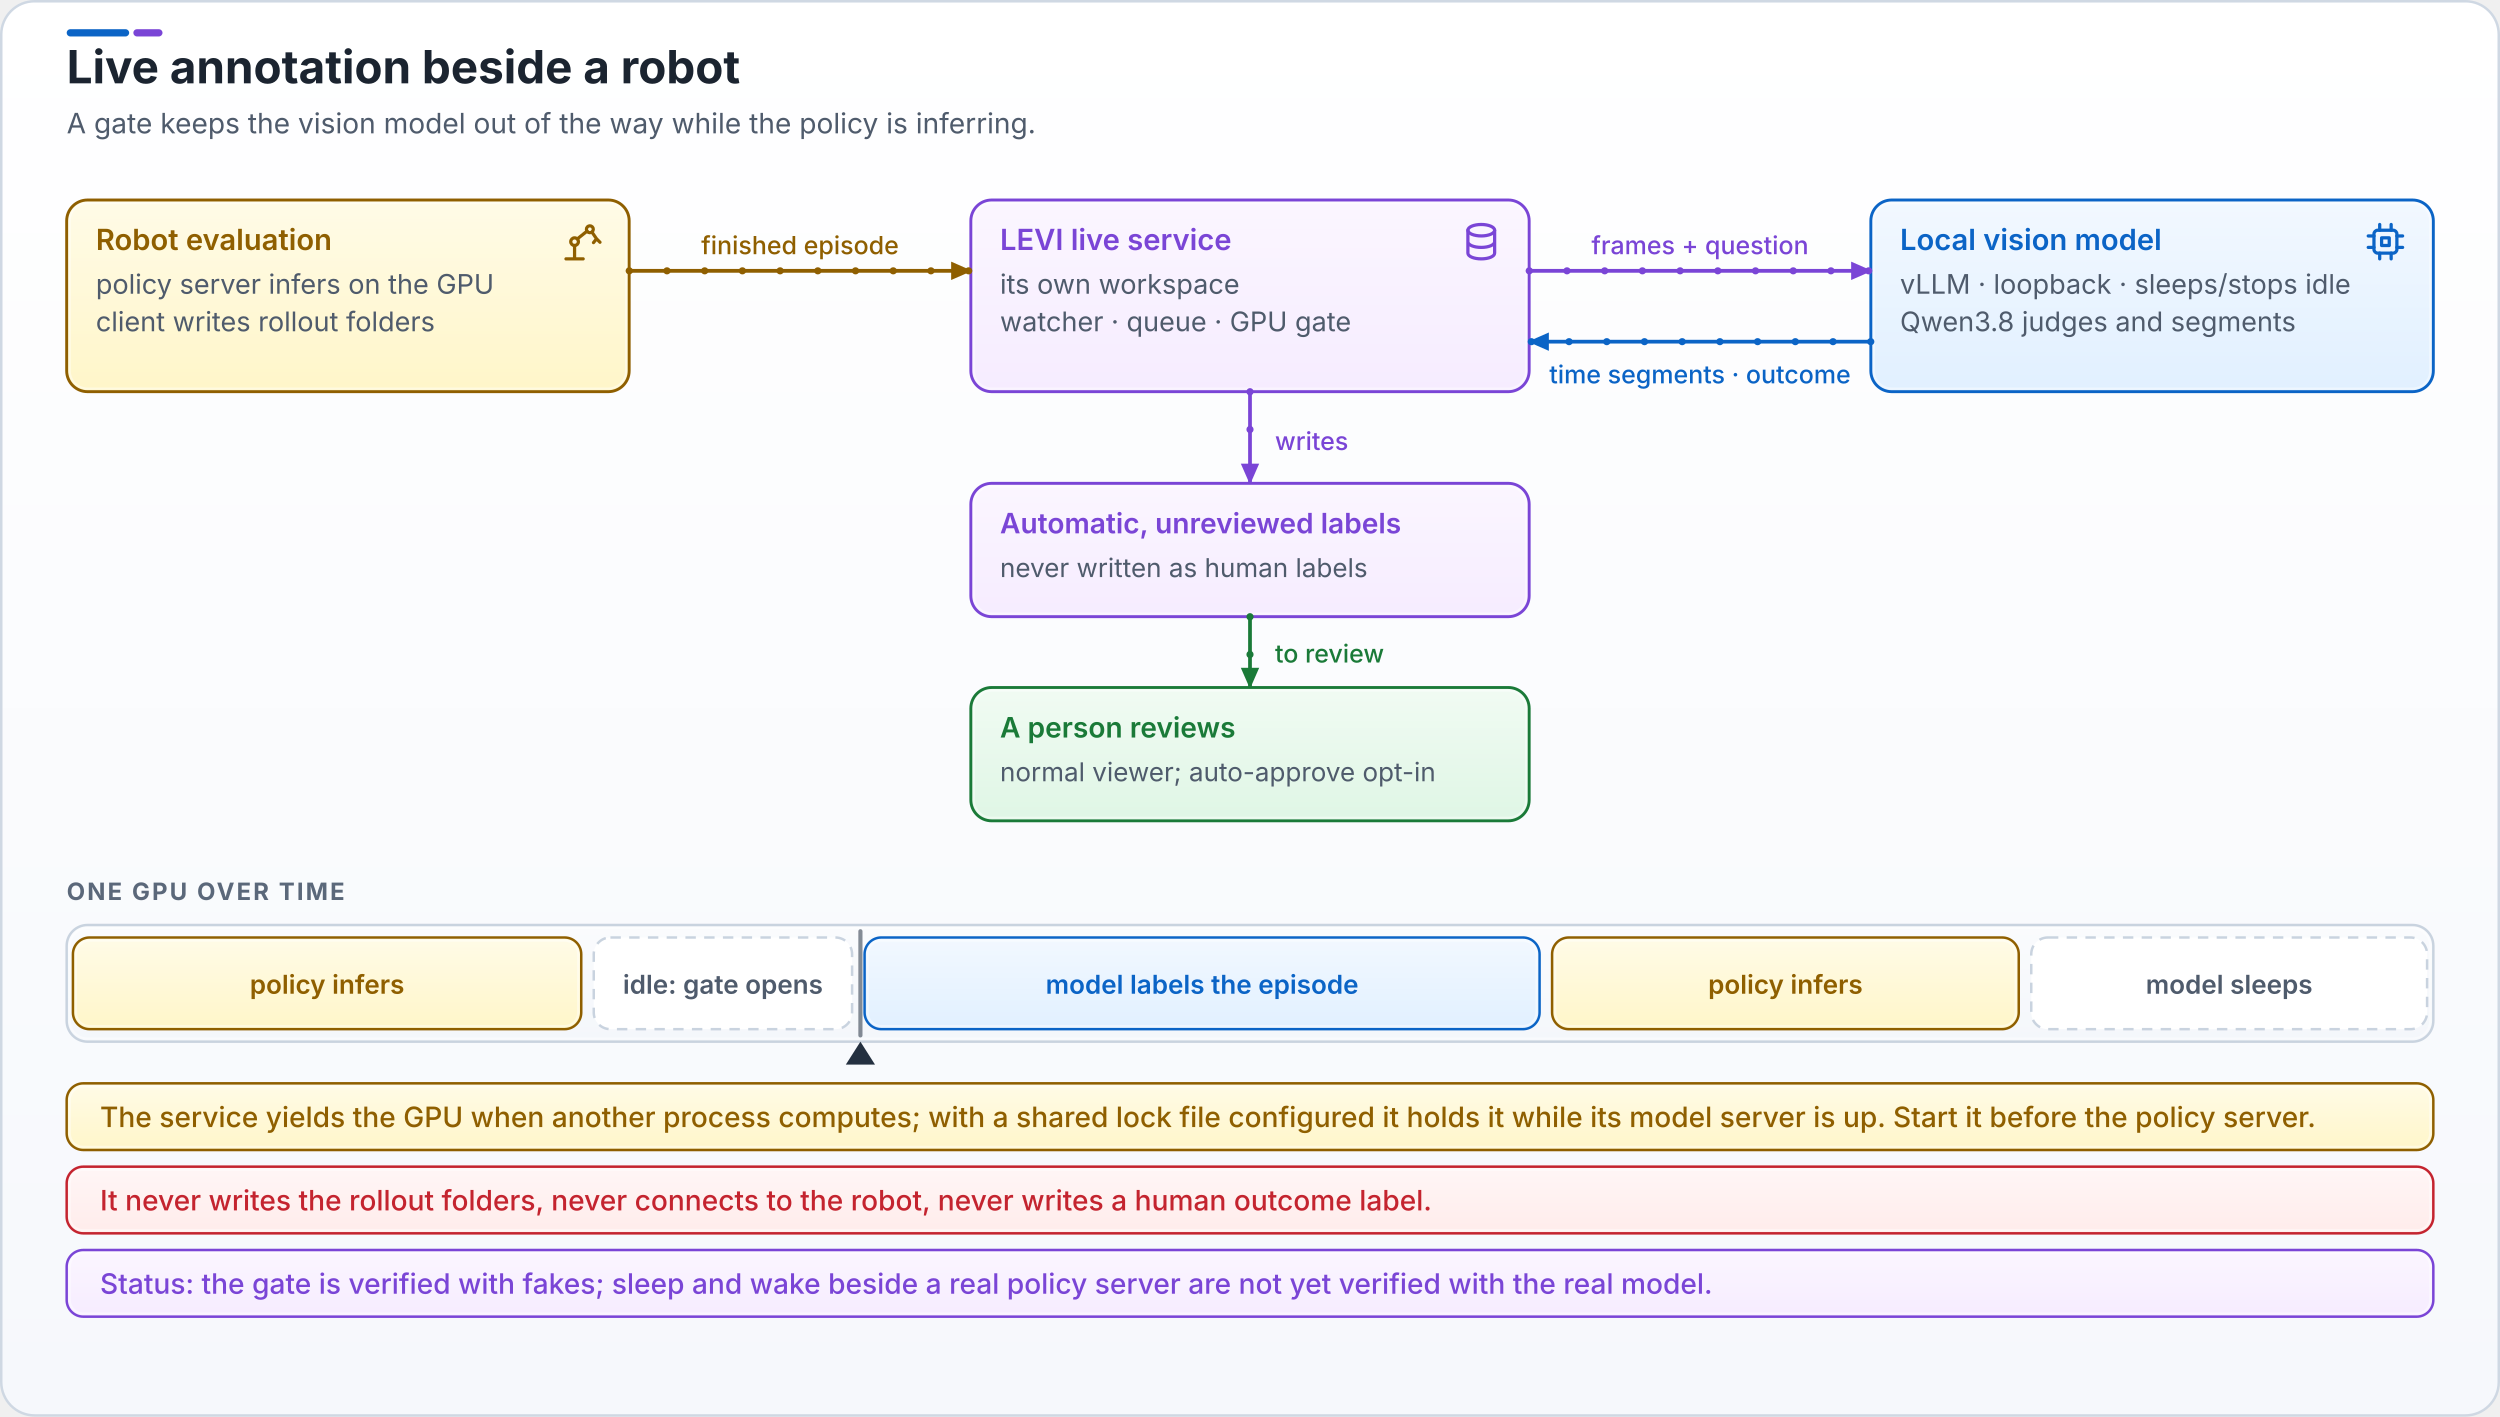
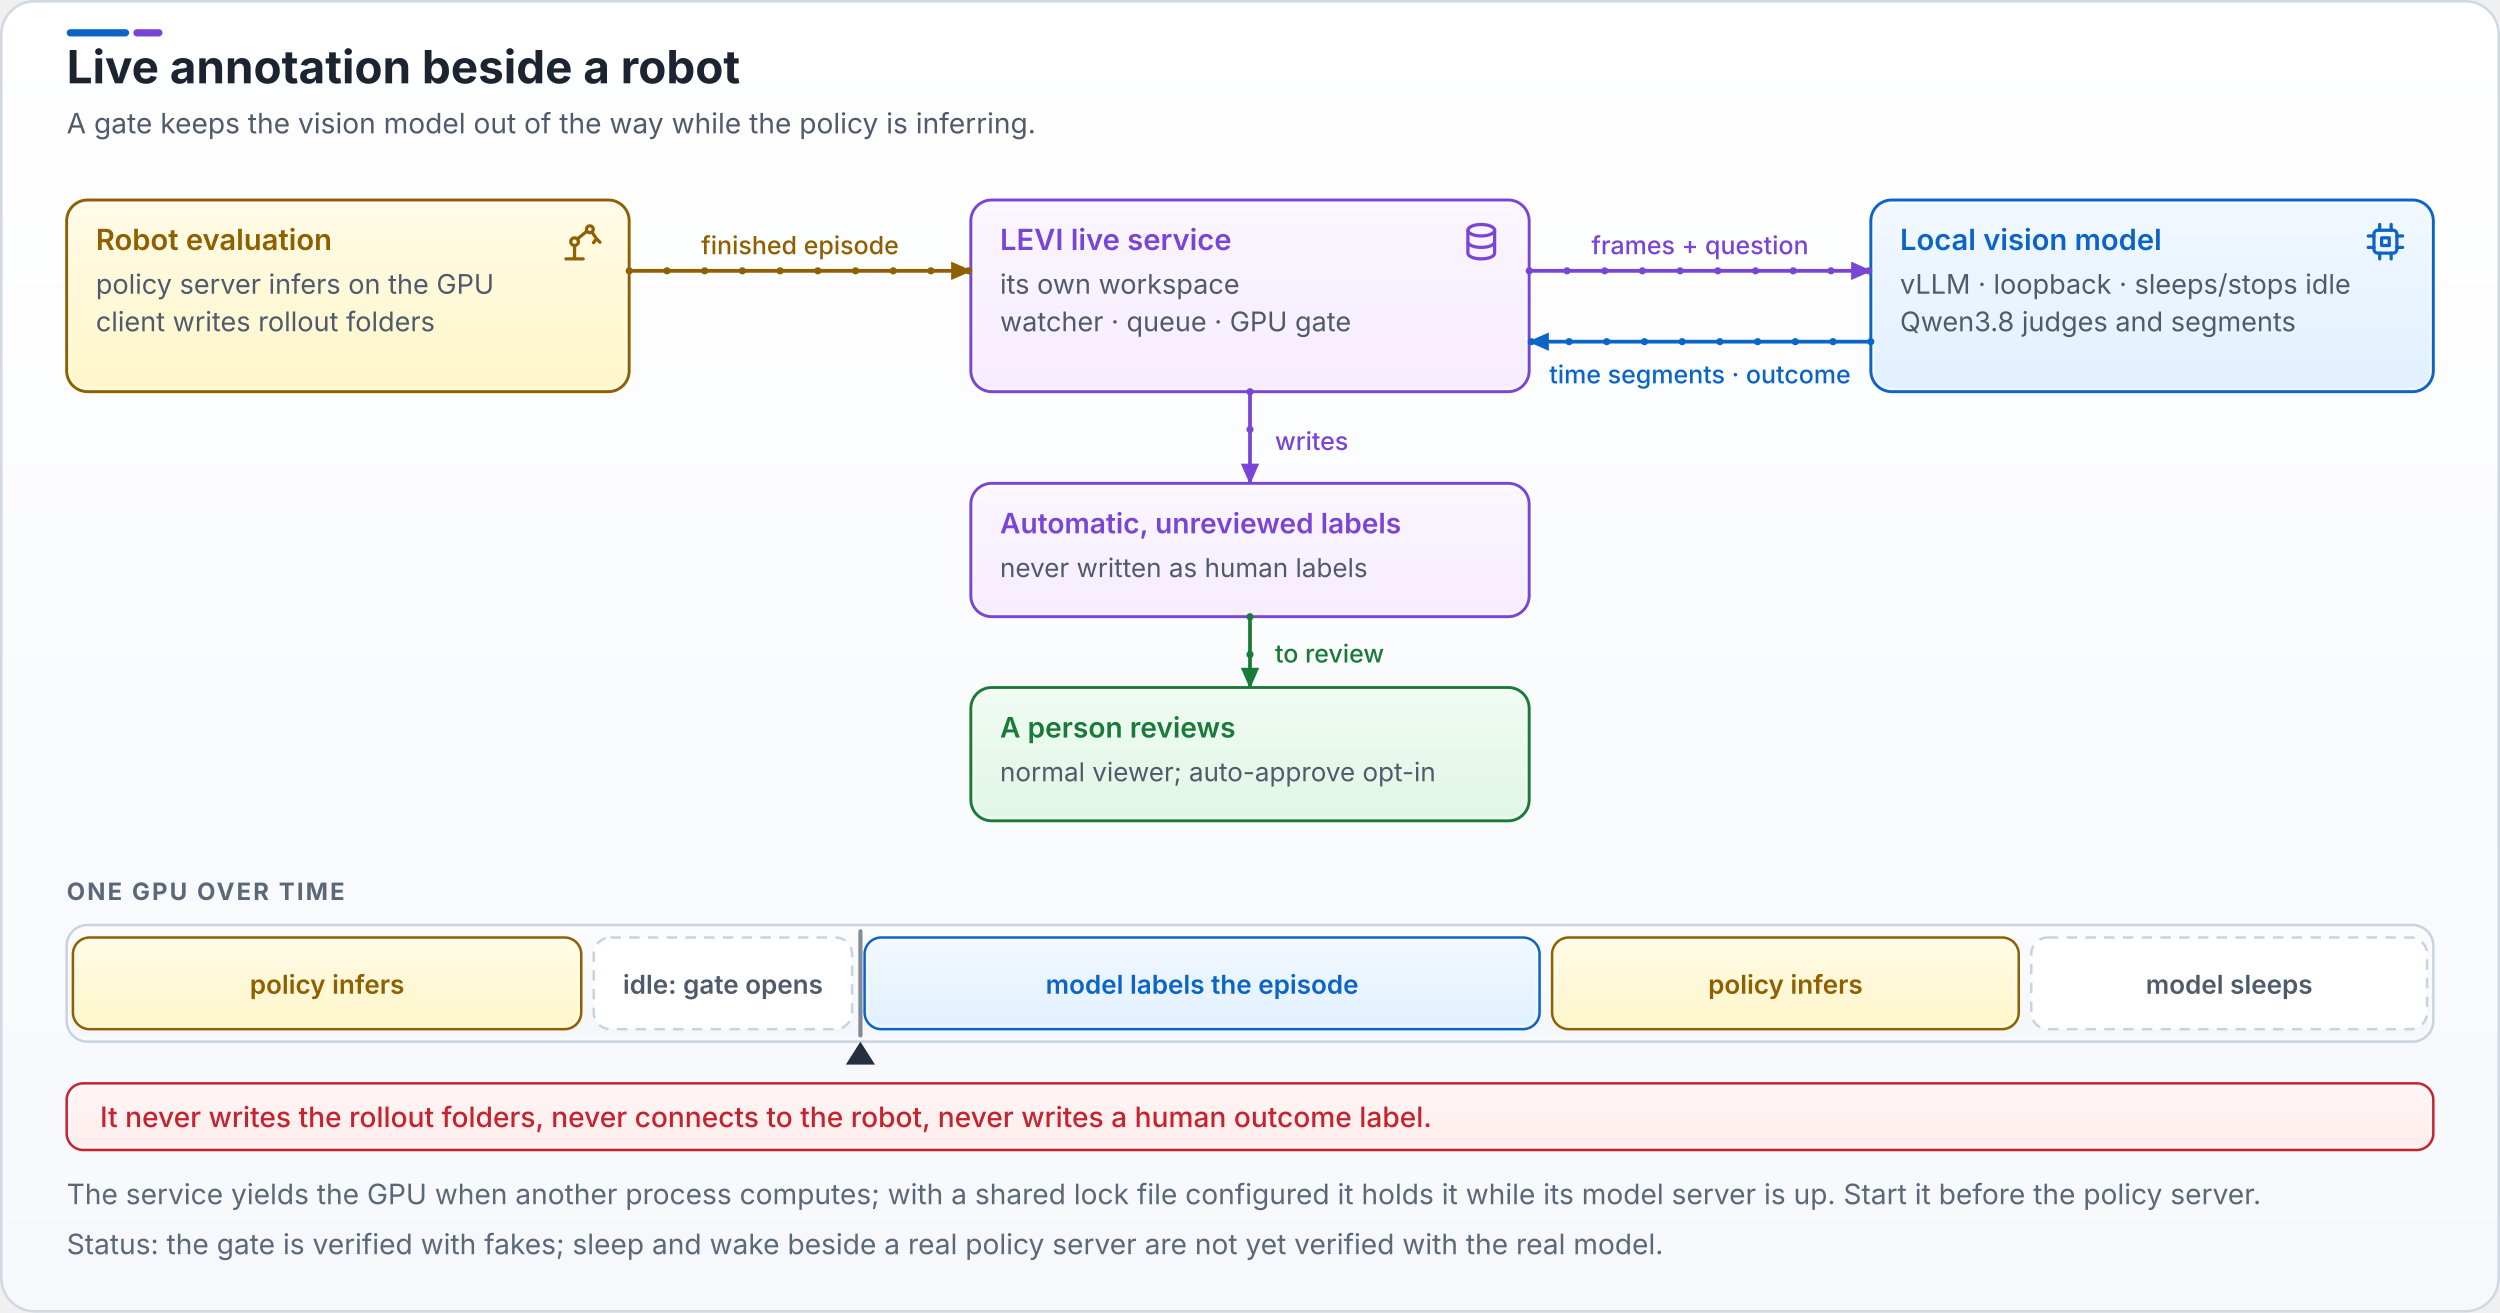
- <svg xmlns="http://www.w3.org/2000/svg" viewBox="0 0 1200 680" width="1200" height="680" role="img" aria-labelledby="t d">
+ <svg xmlns="http://www.w3.org/2000/svg" viewBox="0 0 1200 630" width="1200" height="630" role="img" aria-labelledby="t d">
  <defs>
    <style>@keyframes flow{to{stroke-dashoffset:-18}}.flow{animation:flow 3s linear infinite}@keyframes now{from{transform:translateX(0)}to{transform:translateX(1120px)}}.now{animation:now 12s linear infinite;animation-delay:-3.996s}@media (prefers-reduced-motion: reduce) { * { animation: none !important; } }</style>
    <marker id="a_gate" viewBox="0 0 10 10" refX="8.5" refY="5" markerWidth="7" markerHeight="7" orient="auto">
      <path d="M1 1.5 L9 5 L1 8.5 Z" fill="#8f5f00" />
    </marker>
    <marker id="a_model" viewBox="0 0 10 10" refX="8.5" refY="5" markerWidth="7" markerHeight="7" orient="auto">
      <path d="M1 1.5 L9 5 L1 8.5 Z" fill="#0b64c6" />
    </marker>
    <marker id="a_person" viewBox="0 0 10 10" refX="8.5" refY="5" markerWidth="7" markerHeight="7" orient="auto">
      <path d="M1 1.5 L9 5 L1 8.5 Z" fill="#1a7a38" />
    </marker>
    <marker id="a_system" viewBox="0 0 10 10" refX="8.5" refY="5" markerWidth="7" markerHeight="7" orient="auto">
      <path d="M1 1.5 L9 5 L1 8.5 Z" fill="#7a45d6" />
    </marker>
    <linearGradient id="g_box" x1="0" y1="0" x2="0" y2="1">
      <stop offset="0" stop-color="#fafbfd" />
      <stop offset="1" stop-color="#f4f7fb" />
    </linearGradient>
    <linearGradient id="g_danger" x1="0" y1="0" x2="0" y2="1">
      <stop offset="0" stop-color="#fff6f6" />
      <stop offset="1" stop-color="#ffeceb" />
    </linearGradient>
    <linearGradient id="g_gate" x1="0" y1="0" x2="0" y2="1">
      <stop offset="0" stop-color="#fffbe7" />
      <stop offset="1" stop-color="#fff6c9" />
    </linearGradient>
    <linearGradient id="g_model" x1="0" y1="0" x2="0" y2="1">
      <stop offset="0" stop-color="#f2f8ff" />
      <stop offset="1" stop-color="#e1f0ff" />
    </linearGradient>
    <linearGradient id="g_person" x1="0" y1="0" x2="0" y2="1">
      <stop offset="0" stop-color="#f1fbf3" />
      <stop offset="1" stop-color="#dff6e5" />
    </linearGradient>
    <linearGradient id="g_system" x1="0" y1="0" x2="0" y2="1">
      <stop offset="0" stop-color="#fbf6ff" />
      <stop offset="1" stop-color="#f6ecff" />
    </linearGradient>
    <linearGradient id="g_panel" x1="0" y1="0" x2="0" y2="1">
      <stop offset="0" stop-color="#ffffff" />
      <stop offset="1" stop-color="#f6f8fc" />
    </linearGradient>
  </defs>
-   <rect x="0.6" y="0.6" width="1198.8" height="678.8" rx="16" fill="url(#g_panel)" stroke="#cfd8e3" stroke-width="1.2" />
+   <rect x="0.6" y="0.6" width="1198.8" height="628.8" rx="16" fill="url(#g_panel)" stroke="#cfd8e3" stroke-width="1.2" />
  <rect x="32" y="14" width="30" height="3.5" rx="1.75" fill="#0b64c6" />
  <rect x="64" y="14" width="14" height="3.5" rx="1.75" fill="#7a45d6" />
  <text x="32" y="40" font-family="Inter, -apple-system, 'Segoe UI', Roboto, 'Noto Sans', Helvetica, Arial, sans-serif" font-size="22" font-weight="700" text-anchor="start" fill="#1b2430">Live annotation beside a robot</text>
  <text x="32" y="64" font-family="Inter, -apple-system, 'Segoe UI', Roboto, 'Noto Sans', Helvetica, Arial, sans-serif" font-size="13.5" font-weight="400" text-anchor="start" fill="#4f5b6c">A gate keeps the vision model out of the way while the policy is inferring.</text>
  <rect x="32" y="96" width="270" height="92" rx="10" fill="url(#g_gate)" stroke="#8f5f00" stroke-width="1.4" />
  <rect x="33.5" y="97.5" width="267" height="89" rx="8.5" fill="none" stroke="#ffffff" stroke-opacity="0.425" stroke-width="1" />
  <text x="46" y="120" font-family="Inter, -apple-system, 'Segoe UI', Roboto, 'Noto Sans', Helvetica, Arial, sans-serif" font-size="14" font-weight="600" text-anchor="start" fill="#8f5f00">Robot evaluation</text>
  <text x="46" y="141" font-family="Inter, -apple-system, 'Segoe UI', Roboto, 'Noto Sans', Helvetica, Arial, sans-serif" font-size="13" font-weight="400" text-anchor="start" fill="#4f5b6c">policy server infers on the GPU</text>
  <text x="46" y="159" font-family="Inter, -apple-system, 'Segoe UI', Roboto, 'Noto Sans', Helvetica, Arial, sans-serif" font-size="13" font-weight="400" text-anchor="start" fill="#4f5b6c">client writes rollout folders</text>
  <g transform="translate(268 105) scale(0.917)" fill="none" stroke="#8f5f00" stroke-width="1.7" stroke-linecap="round" stroke-linejoin="round">
    <path d="M4 21h9 M8.5 21v-7" />
    <circle cx="8.5" cy="12" r="2" />
    <path d="M10 10.5 15 6.5" />
    <circle cx="16.5" cy="5.5" r="1.8" />
    <path d="M17.6 7 20 10.5 M20 10.5l-1.6 2 M20 10.5l1.8 1.8" />
  </g>
  <rect x="466" y="96" width="268" height="92" rx="10" fill="url(#g_system)" stroke="#7a45d6" stroke-width="1.4" />
  <rect x="467.5" y="97.5" width="265" height="89" rx="8.5" fill="none" stroke="#ffffff" stroke-opacity="0.425" stroke-width="1" />
  <text x="480" y="120" font-family="Inter, -apple-system, 'Segoe UI', Roboto, 'Noto Sans', Helvetica, Arial, sans-serif" font-size="14" font-weight="600" text-anchor="start" fill="#7a45d6">LEVI live service</text>
  <text x="480" y="141" font-family="Inter, -apple-system, 'Segoe UI', Roboto, 'Noto Sans', Helvetica, Arial, sans-serif" font-size="13" font-weight="400" text-anchor="start" fill="#4f5b6c">its own workspace</text>
  <text x="480" y="159" font-family="Inter, -apple-system, 'Segoe UI', Roboto, 'Noto Sans', Helvetica, Arial, sans-serif" font-size="13" font-weight="400" text-anchor="start" fill="#4f5b6c">watcher · queue · GPU gate</text>
  <g transform="translate(700 105) scale(0.917)" fill="none" stroke="#7a45d6" stroke-width="1.7" stroke-linecap="round" stroke-linejoin="round">
    <ellipse cx="12" cy="6" rx="7" ry="3" />
    <path d="M5 6v12c0 1.7 3.1 3 7 3s7-1.3 7-3V6 M5 12c0 1.7 3.1 3 7 3s7-1.3 7-3" />
  </g>
  <rect x="898" y="96" width="270" height="92" rx="10" fill="url(#g_model)" stroke="#0b64c6" stroke-width="1.4" />
  <rect x="899.5" y="97.5" width="267" height="89" rx="8.5" fill="none" stroke="#ffffff" stroke-opacity="0.425" stroke-width="1" />
  <text x="912" y="120" font-family="Inter, -apple-system, 'Segoe UI', Roboto, 'Noto Sans', Helvetica, Arial, sans-serif" font-size="14" font-weight="600" text-anchor="start" fill="#0b64c6">Local vision model</text>
  <text x="912" y="141" font-family="Inter, -apple-system, 'Segoe UI', Roboto, 'Noto Sans', Helvetica, Arial, sans-serif" font-size="13" font-weight="400" text-anchor="start" fill="#4f5b6c">vLLM · loopback · sleeps/stops idle</text>
  <text x="912" y="159" font-family="Inter, -apple-system, 'Segoe UI', Roboto, 'Noto Sans', Helvetica, Arial, sans-serif" font-size="13" font-weight="400" text-anchor="start" fill="#4f5b6c">Qwen3.8 judges and segments</text>
  <g transform="translate(1134 105) scale(0.917)" fill="none" stroke="#0b64c6" stroke-width="1.7" stroke-linecap="round" stroke-linejoin="round">
    <rect x="6" y="6" width="12" height="12" rx="2" />
    <rect x="10" y="10" width="4" height="4" />
    <path d="M9 3v3 M15 3v3 M9 18v3 M15 18v3 M3 9h3 M3 15h3 M18 9h3 M18 15h3" />
  </g>
  <path d="M302 130 L466 130" fill="none" stroke="#8f5f00" stroke-width="1.8" stroke-linejoin="round" marker-end="url(#a_gate)" />
  <path class="flow" d="M302 130 L466 130" fill="none" stroke="#8f5f00" stroke-width="3.4" stroke-linecap="round" stroke-linejoin="round" stroke-dasharray="0.1 18" />
  <text x="384" y="122" font-family="Inter, -apple-system, 'Segoe UI', Roboto, 'Noto Sans', Helvetica, Arial, sans-serif" font-size="12" font-weight="500" text-anchor="middle" fill="#8f5f00">finished episode</text>
  <path d="M734 130 L898 130" fill="none" stroke="#7a45d6" stroke-width="1.8" stroke-linejoin="round" marker-end="url(#a_system)" />
  <path class="flow" d="M734 130 L898 130" fill="none" stroke="#7a45d6" stroke-width="3.4" stroke-linecap="round" stroke-linejoin="round" stroke-dasharray="0.1 18" />
  <text x="816" y="122" font-family="Inter, -apple-system, 'Segoe UI', Roboto, 'Noto Sans', Helvetica, Arial, sans-serif" font-size="12" font-weight="500" text-anchor="middle" fill="#7a45d6">frames + question</text>
  <path d="M898 164 L734 164" fill="none" stroke="#0b64c6" stroke-width="1.8" stroke-linejoin="round" marker-end="url(#a_model)" />
  <path class="flow" d="M898 164 L734 164" fill="none" stroke="#0b64c6" stroke-width="3.4" stroke-linecap="round" stroke-linejoin="round" stroke-dasharray="0.1 18" />
  <text x="816" y="184" font-family="Inter, -apple-system, 'Segoe UI', Roboto, 'Noto Sans', Helvetica, Arial, sans-serif" font-size="12" font-weight="500" text-anchor="middle" fill="#0b64c6">time segments · outcome</text>
  <rect x="466" y="232" width="268" height="64" rx="10" fill="url(#g_system)" stroke="#7a45d6" stroke-width="1.4" />
  <rect x="467.5" y="233.5" width="265" height="61" rx="8.5" fill="none" stroke="#ffffff" stroke-opacity="0.425" stroke-width="1" />
  <text x="480" y="256" font-family="Inter, -apple-system, 'Segoe UI', Roboto, 'Noto Sans', Helvetica, Arial, sans-serif" font-size="13.5" font-weight="600" text-anchor="start" fill="#7a45d6">Automatic, unreviewed labels</text>
  <text x="480" y="277" font-family="Inter, -apple-system, 'Segoe UI', Roboto, 'Noto Sans', Helvetica, Arial, sans-serif" font-size="12.5" font-weight="400" text-anchor="start" fill="#4f5b6c">never written as human labels</text>
  <path d="M600 188 L600 232" fill="none" stroke="#7a45d6" stroke-width="1.8" stroke-linejoin="round" marker-end="url(#a_system)" />
  <path class="flow" d="M600 188 L600 232" fill="none" stroke="#7a45d6" stroke-width="3.4" stroke-linecap="round" stroke-linejoin="round" stroke-dasharray="0.1 18" />
  <text x="612" y="216" font-family="Inter, -apple-system, 'Segoe UI', Roboto, 'Noto Sans', Helvetica, Arial, sans-serif" font-size="12" font-weight="500" text-anchor="start" fill="#7a45d6">writes</text>
  <rect x="466" y="330" width="268" height="64" rx="10" fill="url(#g_person)" stroke="#1a7a38" stroke-width="1.4" />
  <rect x="467.5" y="331.5" width="265" height="61" rx="8.5" fill="none" stroke="#ffffff" stroke-opacity="0.425" stroke-width="1" />
  <text x="480" y="354" font-family="Inter, -apple-system, 'Segoe UI', Roboto, 'Noto Sans', Helvetica, Arial, sans-serif" font-size="13.5" font-weight="600" text-anchor="start" fill="#1a7a38">A person reviews</text>
  <text x="480" y="375" font-family="Inter, -apple-system, 'Segoe UI', Roboto, 'Noto Sans', Helvetica, Arial, sans-serif" font-size="12.5" font-weight="400" text-anchor="start" fill="#4f5b6c">normal viewer; auto-approve opt-in</text>
  <path d="M600 296 L600 330" fill="none" stroke="#1a7a38" stroke-width="1.8" stroke-linejoin="round" marker-end="url(#a_person)" />
  <path class="flow" d="M600 296 L600 330" fill="none" stroke="#1a7a38" stroke-width="3.4" stroke-linecap="round" stroke-linejoin="round" stroke-dasharray="0.1 18" />
  <text x="612" y="318" font-family="Inter, -apple-system, 'Segoe UI', Roboto, 'Noto Sans', Helvetica, Arial, sans-serif" font-size="12" font-weight="500" text-anchor="start" fill="#1a7a38">to review</text>
  <text x="32" y="432" font-family="Inter, -apple-system, 'Segoe UI', Roboto, 'Noto Sans', Helvetica, Arial, sans-serif" font-size="11.5" font-weight="700" text-anchor="start" fill="#5b687a" letter-spacing="1">ONE GPU OVER TIME</text>
  <rect x="32" y="444" width="1136" height="56" rx="10" fill="url(#g_box)" stroke="#c9d3df" stroke-width="1.2" />
  <rect x="33.5" y="445.5" width="1133" height="53" rx="8.5" fill="none" stroke="#ffffff" stroke-opacity="0.425" stroke-width="1" />
  <rect x="35" y="450" width="244" height="44" rx="8" fill="url(#g_gate)" stroke="#8f5f00" stroke-width="1.2" />
  <rect x="36.5" y="451.5" width="241" height="41" rx="6.5" fill="none" stroke="#ffffff" stroke-opacity="0.425" stroke-width="1" />
  <rect x="285" y="450" width="124" height="44" rx="8" fill="#ffffff" stroke="#c9d3df" stroke-width="1.2" stroke-dasharray="5 4" />
  <rect x="415" y="450" width="324" height="44" rx="8" fill="url(#g_model)" stroke="#0b64c6" stroke-width="1.2" />
  <rect x="416.5" y="451.5" width="321" height="41" rx="6.5" fill="none" stroke="#ffffff" stroke-opacity="0.425" stroke-width="1" />
  <rect x="745" y="450" width="224" height="44" rx="8" fill="url(#g_gate)" stroke="#8f5f00" stroke-width="1.2" />
  <rect x="746.5" y="451.5" width="221" height="41" rx="6.5" fill="none" stroke="#ffffff" stroke-opacity="0.425" stroke-width="1" />
  <rect x="975" y="450" width="190" height="44" rx="8" fill="#ffffff" stroke="#c9d3df" stroke-width="1.2" stroke-dasharray="5 4" />
  <g class="now" transform="translate(373 0)">
    <rect x="39" y="446" width="2" height="52" rx="1" fill="#243040" fill-opacity="0.55" />
    <path d="M33 511 L47 511 L40 500 Z" fill="#243040" />
  </g>
  <text x="157.0" y="477" font-family="Inter, -apple-system, 'Segoe UI', Roboto, 'Noto Sans', Helvetica, Arial, sans-serif" font-size="12.5" font-weight="600" text-anchor="middle" fill="#8f5f00">policy infers</text>
  <text x="347.0" y="477" font-family="Inter, -apple-system, 'Segoe UI', Roboto, 'Noto Sans', Helvetica, Arial, sans-serif" font-size="12.5" font-weight="600" text-anchor="middle" fill="#4f5b6c">idle: gate opens</text>
  <text x="577.0" y="477" font-family="Inter, -apple-system, 'Segoe UI', Roboto, 'Noto Sans', Helvetica, Arial, sans-serif" font-size="12.5" font-weight="600" text-anchor="middle" fill="#0b64c6">model labels the episode</text>
  <text x="857.0" y="477" font-family="Inter, -apple-system, 'Segoe UI', Roboto, 'Noto Sans', Helvetica, Arial, sans-serif" font-size="12.5" font-weight="600" text-anchor="middle" fill="#8f5f00">policy infers</text>
  <text x="1070.0" y="477" font-family="Inter, -apple-system, 'Segoe UI', Roboto, 'Noto Sans', Helvetica, Arial, sans-serif" font-size="12.5" font-weight="600" text-anchor="middle" fill="#4f5b6c">model sleeps</text>
-   <rect x="32" y="520" width="1136" height="32" rx="8" fill="url(#g_gate)" stroke="#8f5f00" stroke-width="1.2" />
+   <rect x="32" y="520" width="1136" height="32" rx="8" fill="url(#g_danger)" stroke="#c4242f" stroke-width="1.2" />
  <rect x="33.5" y="521.5" width="1133" height="29" rx="6.5" fill="none" stroke="#ffffff" stroke-opacity="0.425" stroke-width="1" />
-   <text x="48" y="541" font-family="Inter, -apple-system, 'Segoe UI', Roboto, 'Noto Sans', Helvetica, Arial, sans-serif" font-size="13.5" font-weight="500" text-anchor="start" fill="#8f5f00">The service yields the GPU when another process computes; with a shared lock file configured it holds it while its model server is up. Start it before the policy server.</text>
-   <rect x="32" y="560" width="1136" height="32" rx="8" fill="url(#g_danger)" stroke="#c4242f" stroke-width="1.2" />
-   <rect x="33.5" y="561.5" width="1133" height="29" rx="6.5" fill="none" stroke="#ffffff" stroke-opacity="0.425" stroke-width="1" />
-   <text x="48" y="581" font-family="Inter, -apple-system, 'Segoe UI', Roboto, 'Noto Sans', Helvetica, Arial, sans-serif" font-size="13.5" font-weight="500" text-anchor="start" fill="#c4242f">It never writes the rollout folders, never connects to the robot, never writes a human outcome label.</text>
-   <rect x="32" y="600" width="1136" height="32" rx="8" fill="url(#g_system)" stroke="#7a45d6" stroke-width="1.2" />
-   <rect x="33.5" y="601.5" width="1133" height="29" rx="6.5" fill="none" stroke="#ffffff" stroke-opacity="0.425" stroke-width="1" />
-   <text x="48" y="621" font-family="Inter, -apple-system, 'Segoe UI', Roboto, 'Noto Sans', Helvetica, Arial, sans-serif" font-size="13.5" font-weight="500" text-anchor="start" fill="#7a45d6">Status: the gate is verified with fakes; sleep and wake beside a real policy server are not yet verified with the real model.</text>
+   <text x="48" y="541" font-family="Inter, -apple-system, 'Segoe UI', Roboto, 'Noto Sans', Helvetica, Arial, sans-serif" font-size="13.5" font-weight="500" text-anchor="start" fill="#c4242f">It never writes the rollout folders, never connects to the robot, never writes a human outcome label.</text>
+   <text x="32" y="578" font-family="Inter, -apple-system, 'Segoe UI', Roboto, 'Noto Sans', Helvetica, Arial, sans-serif" font-size="13.5" font-weight="400" text-anchor="start" fill="#5b687a">The service yields the GPU when another process computes; with a shared lock file configured it holds it while its model server is up. Start it before the policy server.</text>
+   <text x="32" y="602" font-family="Inter, -apple-system, 'Segoe UI', Roboto, 'Noto Sans', Helvetica, Arial, sans-serif" font-size="13.5" font-weight="400" text-anchor="start" fill="#5b687a">Status: the gate is verified with fakes; sleep and wake beside a real policy server are not yet verified with the real model.</text>
</svg>
